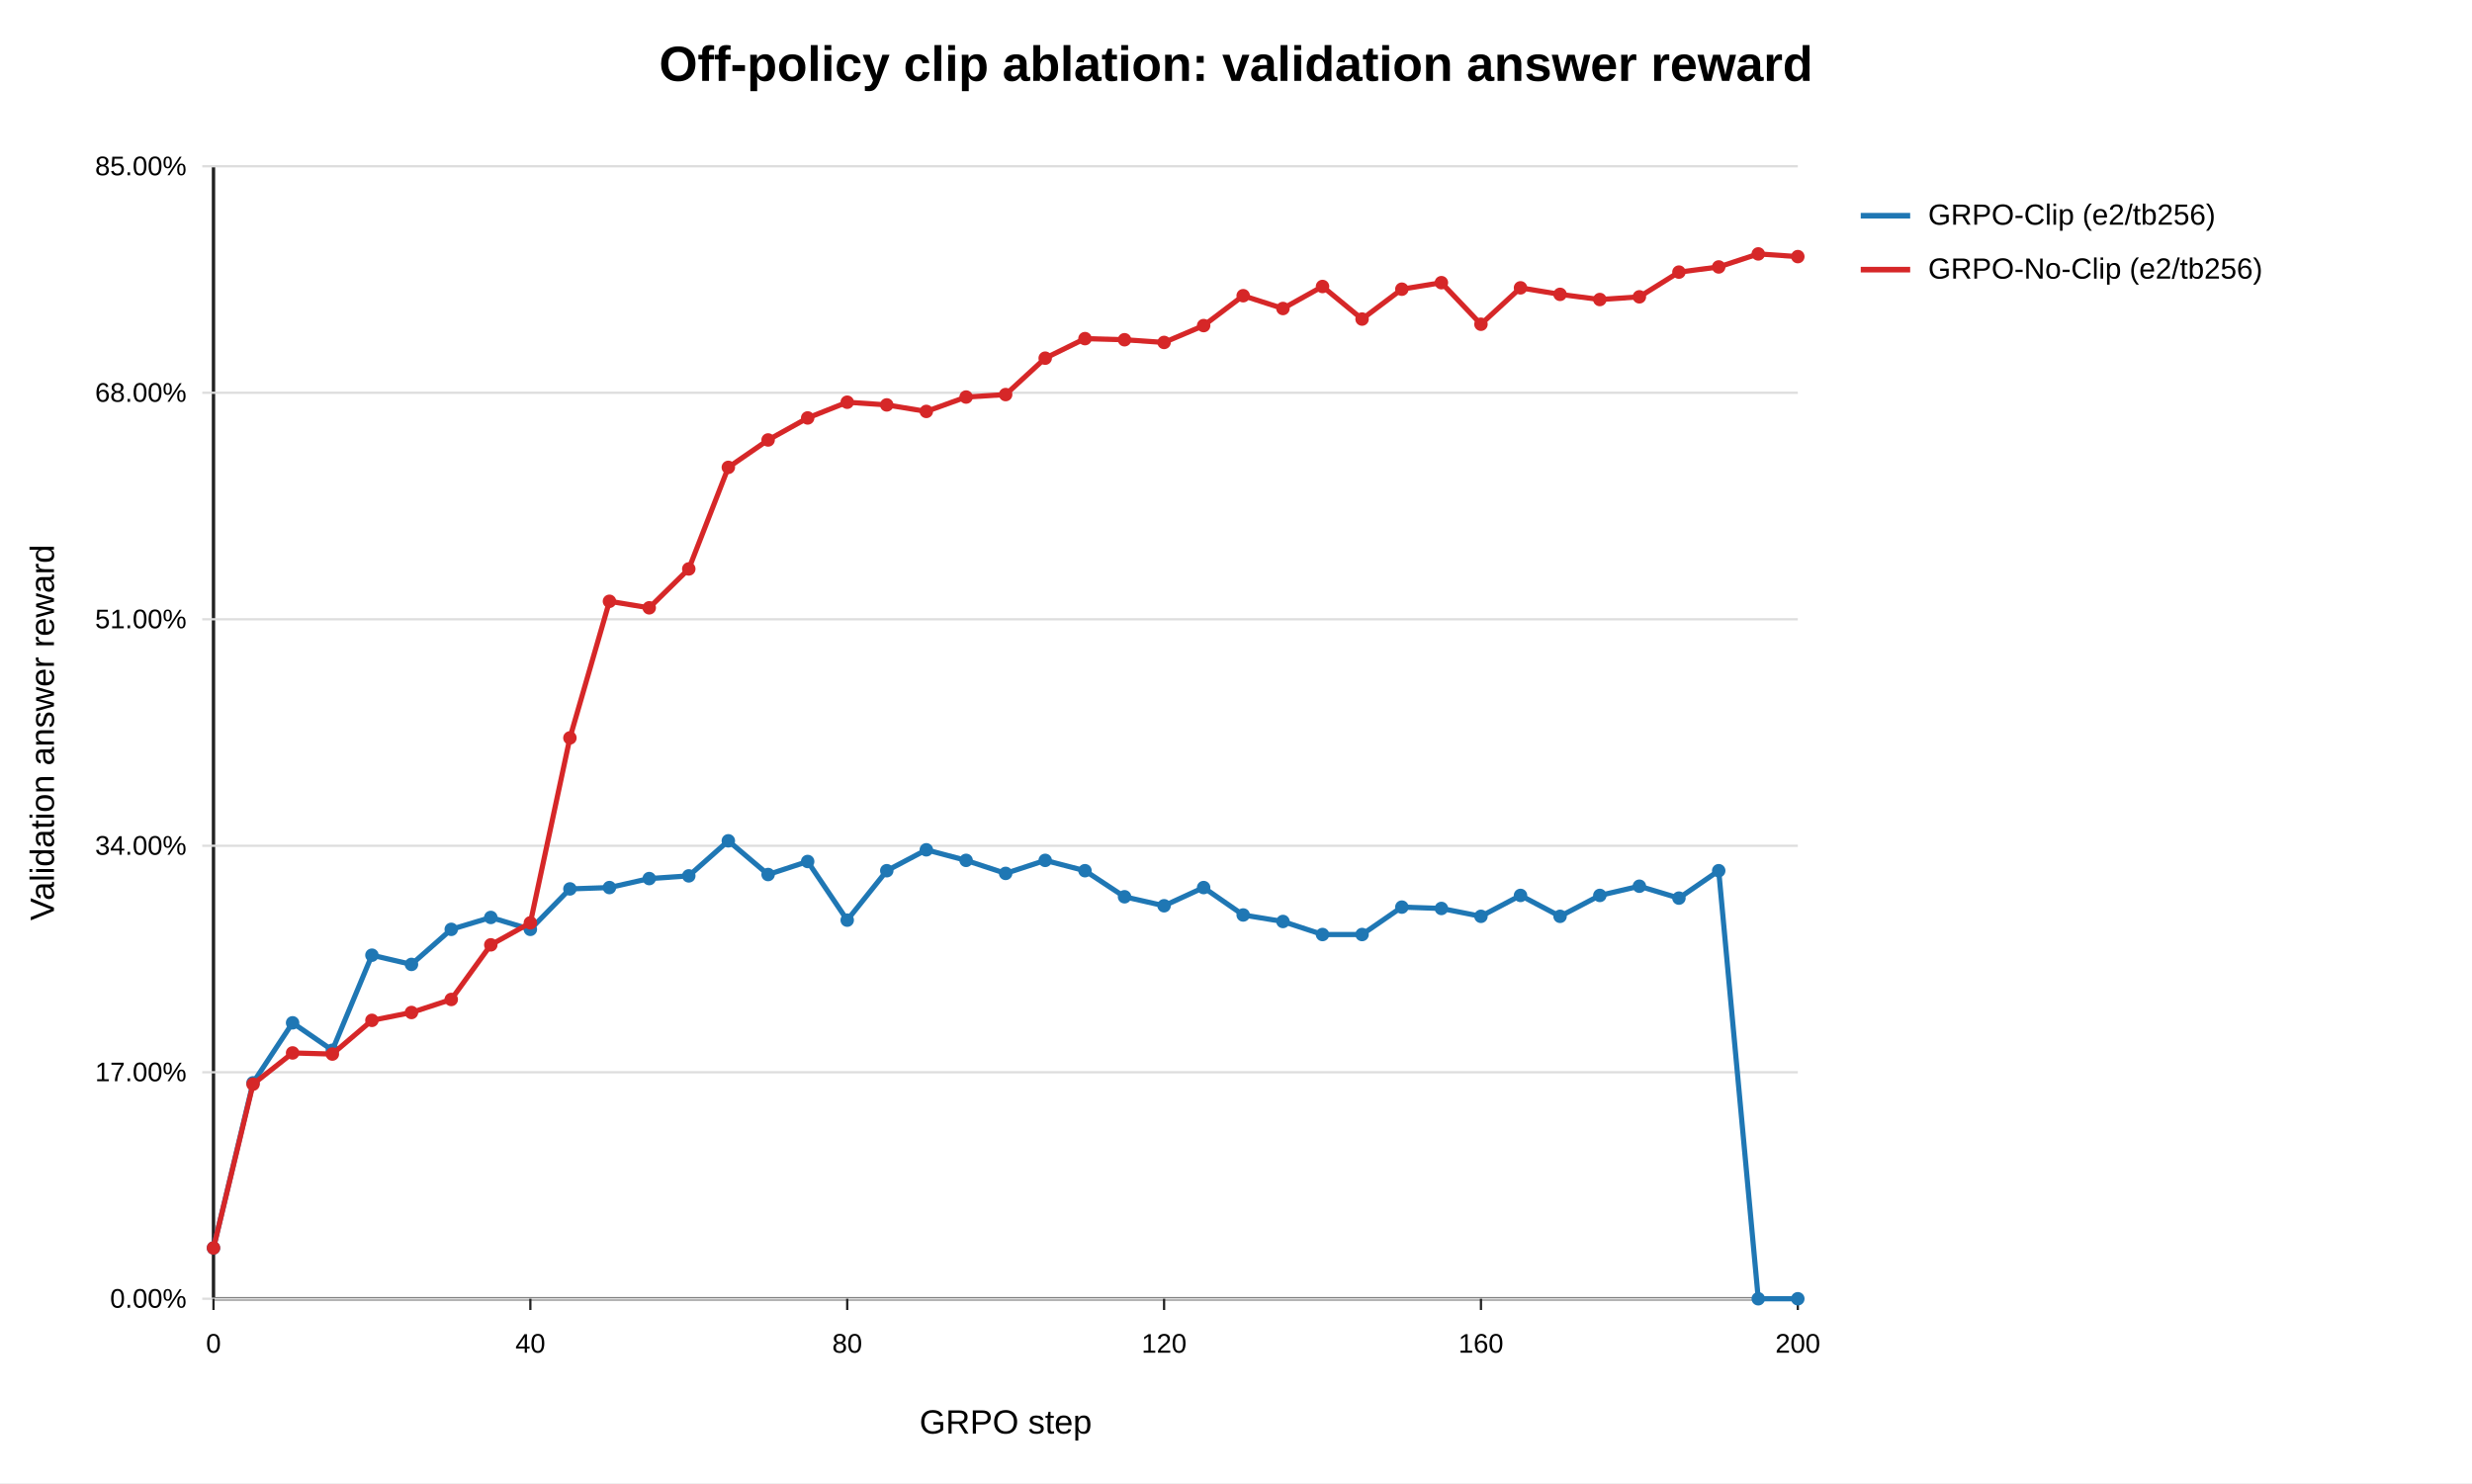
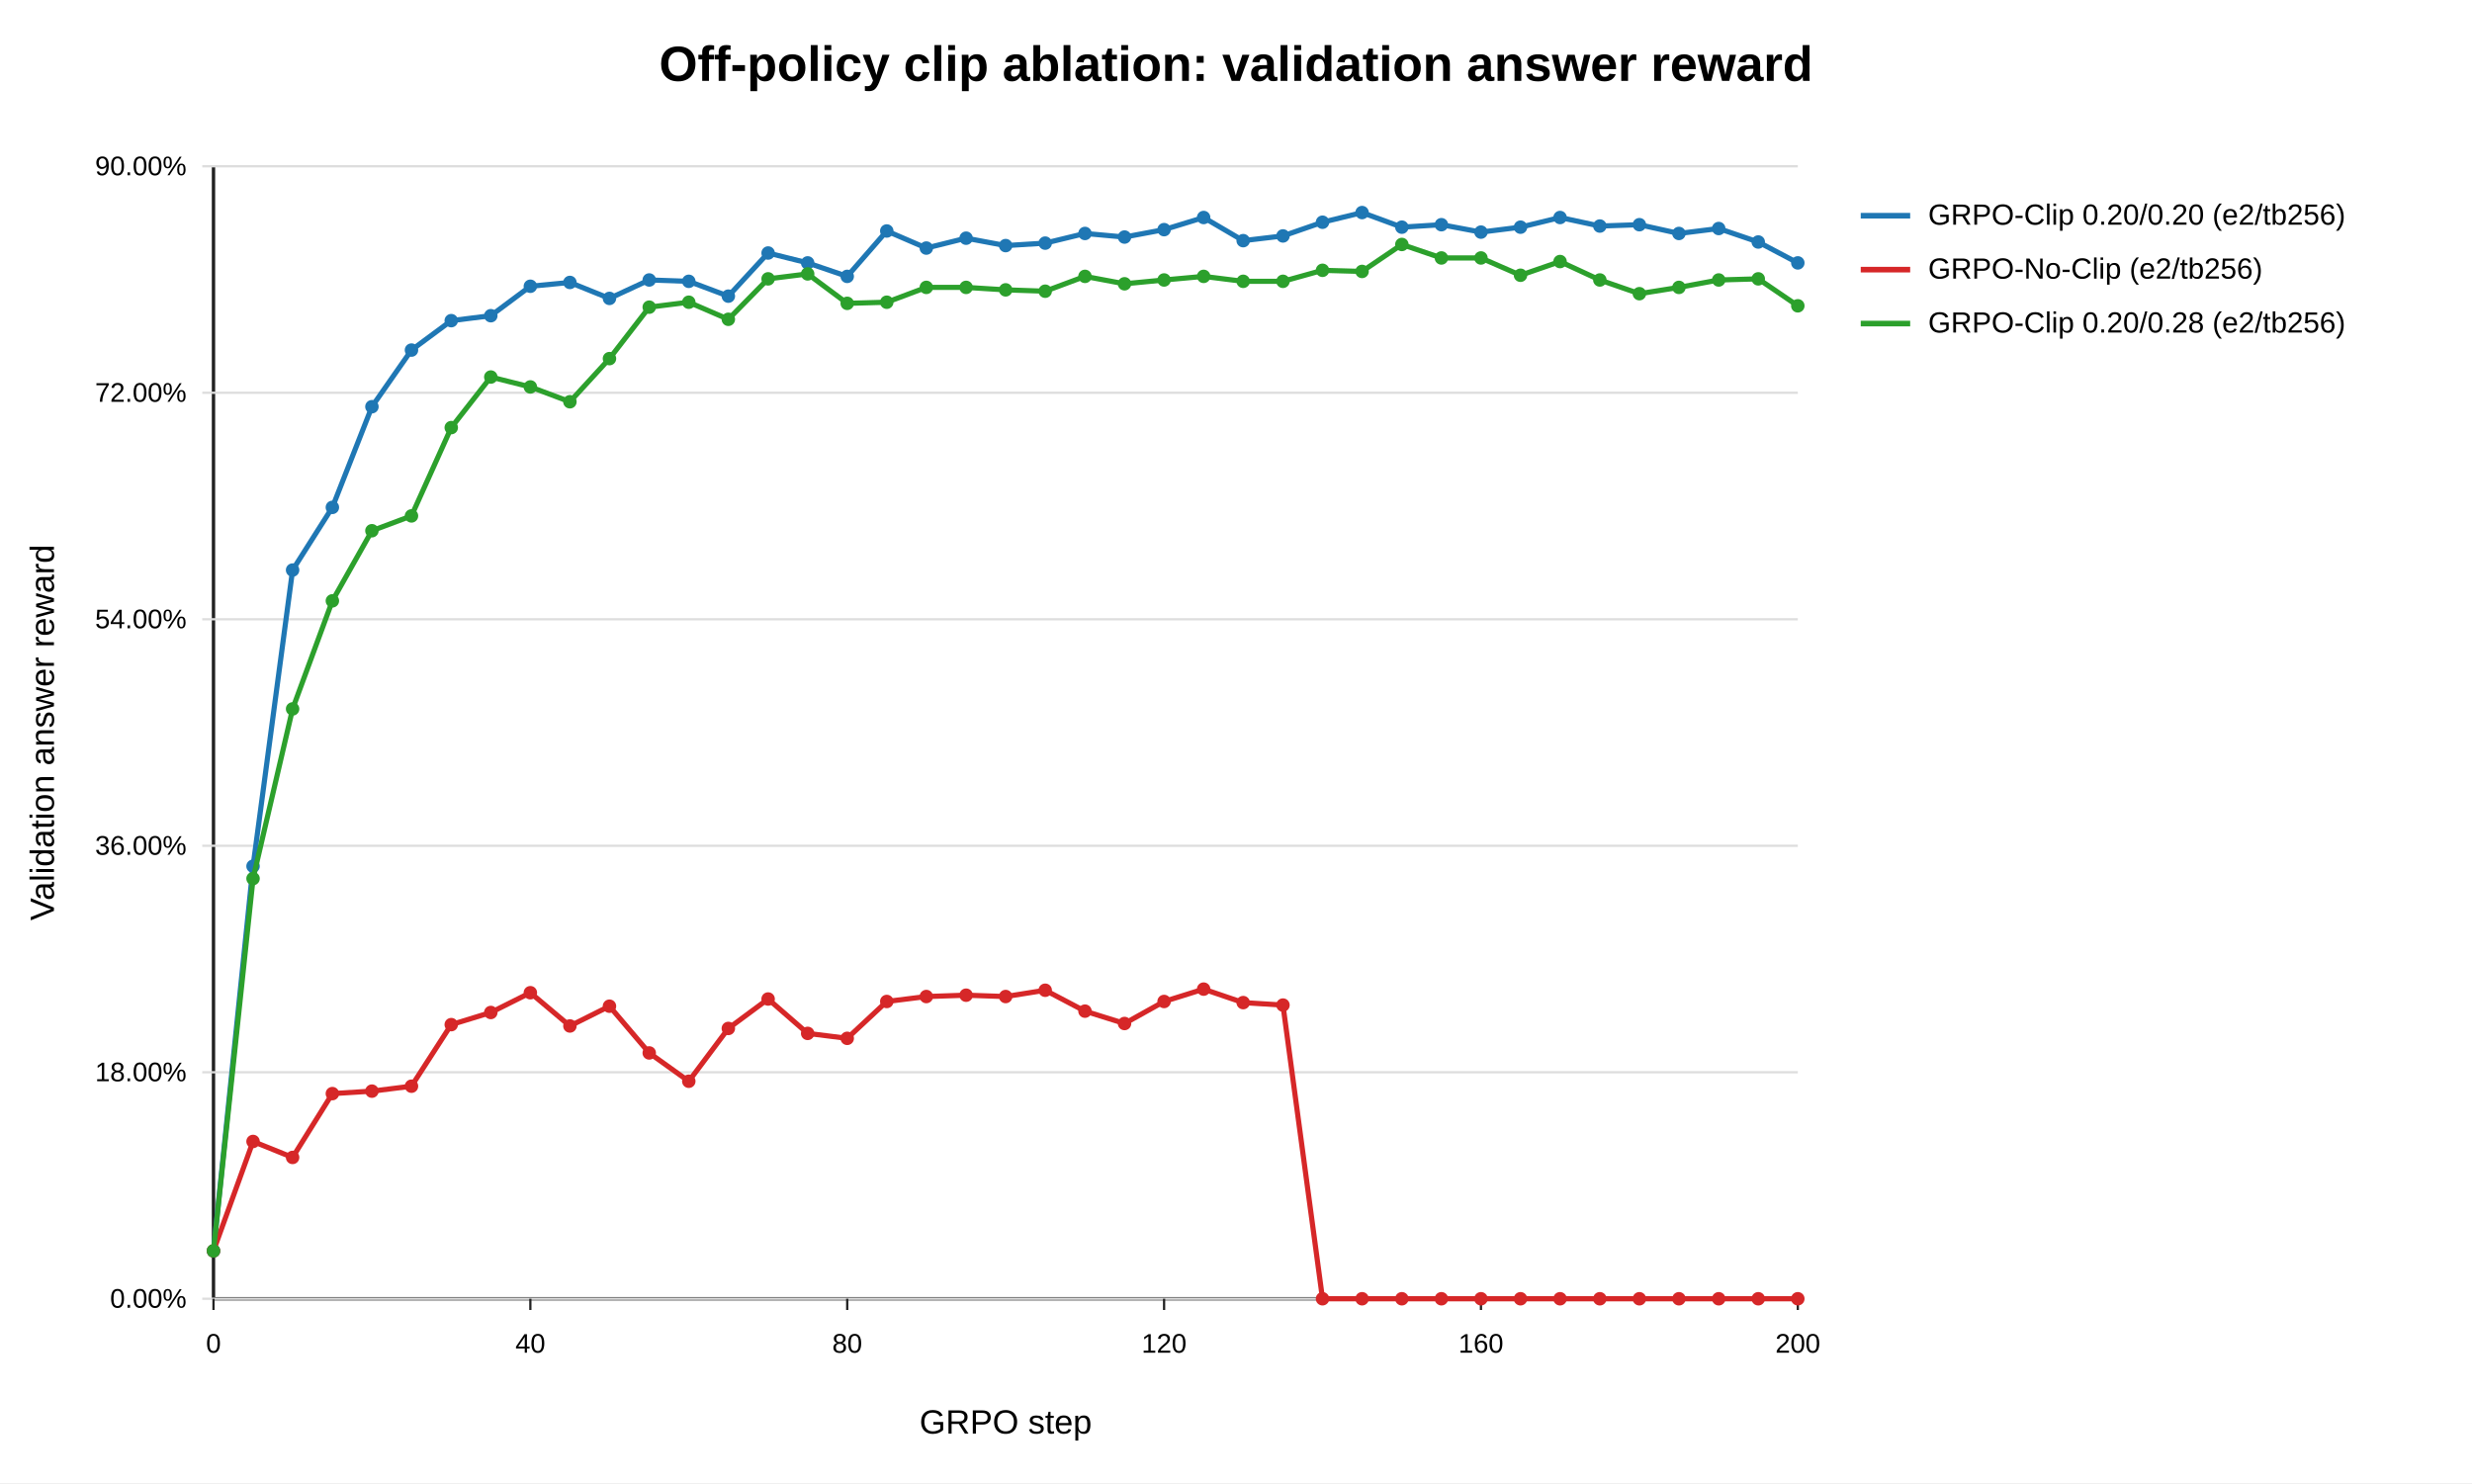
<svg xmlns="http://www.w3.org/2000/svg" width="1100" height="660" viewBox="0 0 1100 660">
  <rect width="100%" height="100%" fill="white" />
  <text x="550.0" y="36" text-anchor="middle" font-family="Arial" font-size="22" font-weight="700">Off-policy clip ablation: validation answer reward</text>
  <line x1="95" y1="578" x2="800" y2="578" stroke="#222" stroke-width="1.5" />
  <line x1="95" y1="74" x2="95" y2="578" stroke="#222" stroke-width="1.5" />
  <line x1="90" y1="578.0" x2="800" y2="578.0" stroke="#ddd" stroke-width="1" />
  <text x="83" y="582.0" text-anchor="end" font-family="Arial" font-size="12">0.00%</text>
  <line x1="90" y1="477.2" x2="800" y2="477.2" stroke="#ddd" stroke-width="1" />
-   <text x="83" y="481.2" text-anchor="end" font-family="Arial" font-size="12">17.00%</text>
+   <text x="83" y="481.2" text-anchor="end" font-family="Arial" font-size="12">18.00%</text>
  <line x1="90" y1="376.4" x2="800" y2="376.4" stroke="#ddd" stroke-width="1" />
-   <text x="83" y="380.4" text-anchor="end" font-family="Arial" font-size="12">34.00%</text>
+   <text x="83" y="380.4" text-anchor="end" font-family="Arial" font-size="12">36.00%</text>
  <line x1="90" y1="275.6" x2="800" y2="275.6" stroke="#ddd" stroke-width="1" />
-   <text x="83" y="279.6" text-anchor="end" font-family="Arial" font-size="12">51.00%</text>
+   <text x="83" y="279.6" text-anchor="end" font-family="Arial" font-size="12">54.00%</text>
  <line x1="90" y1="174.8" x2="800" y2="174.8" stroke="#ddd" stroke-width="1" />
-   <text x="83" y="178.8" text-anchor="end" font-family="Arial" font-size="12">68.00%</text>
+   <text x="83" y="178.8" text-anchor="end" font-family="Arial" font-size="12">72.00%</text>
  <line x1="90" y1="74.0" x2="800" y2="74.0" stroke="#ddd" stroke-width="1" />
-   <text x="83" y="78.0" text-anchor="end" font-family="Arial" font-size="12">85.00%</text>
+   <text x="83" y="78.0" text-anchor="end" font-family="Arial" font-size="12">90.00%</text>
  <line x1="95.0" y1="578" x2="95.0" y2="583" stroke="#222" stroke-width="1" />
  <text x="95.0" y="602" text-anchor="middle" font-family="Arial" font-size="12">0</text>
  <line x1="236.0" y1="578" x2="236.0" y2="583" stroke="#222" stroke-width="1" />
  <text x="236.0" y="602" text-anchor="middle" font-family="Arial" font-size="12">40</text>
  <line x1="377.0" y1="578" x2="377.0" y2="583" stroke="#222" stroke-width="1" />
  <text x="377.0" y="602" text-anchor="middle" font-family="Arial" font-size="12">80</text>
  <line x1="518.0" y1="578" x2="518.0" y2="583" stroke="#222" stroke-width="1" />
  <text x="518.0" y="602" text-anchor="middle" font-family="Arial" font-size="12">120</text>
  <line x1="659.0" y1="578" x2="659.0" y2="583" stroke="#222" stroke-width="1" />
  <text x="659.0" y="602" text-anchor="middle" font-family="Arial" font-size="12">160</text>
  <line x1="800.0" y1="578" x2="800.0" y2="583" stroke="#222" stroke-width="1" />
  <text x="800.0" y="602" text-anchor="middle" font-family="Arial" font-size="12">200</text>
-   <polyline fill="none" stroke="#1f77b4" stroke-width="2.3" points="95.0,555.4 112.6,481.9 130.2,455.2 147.9,467.4 165.5,425.1 183.1,429.2 200.8,413.6 218.4,408.3 236.0,413.6 253.6,395.6 271.2,395.0 288.9,391.0 306.5,389.8 324.1,374.2 341.8,389.2 359.4,383.4 377.0,409.5 394.6,387.5 412.2,378.2 429.9,382.9 447.5,388.7 465.1,382.9 482.8,387.5 500.4,399.1 518.0,403.1 535.6,395.0 553.2,407.2 570.9,410.1 588.5,415.9 606.1,415.9 623.8,403.7 641.4,404.3 659.0,407.8 676.6,398.5 694.2,407.8 711.9,398.5 729.5,394.4 747.1,399.7 764.8,387.5 782.4,578.0 800.0,578.0" />
-   <circle cx="95.0" cy="555.4" r="3" fill="#1f77b4" />
-   <circle cx="112.6" cy="481.9" r="3" fill="#1f77b4" />
-   <circle cx="130.2" cy="455.2" r="3" fill="#1f77b4" />
-   <circle cx="147.9" cy="467.4" r="3" fill="#1f77b4" />
-   <circle cx="165.5" cy="425.1" r="3" fill="#1f77b4" />
-   <circle cx="183.1" cy="429.2" r="3" fill="#1f77b4" />
-   <circle cx="200.8" cy="413.6" r="3" fill="#1f77b4" />
-   <circle cx="218.4" cy="408.3" r="3" fill="#1f77b4" />
-   <circle cx="236.0" cy="413.6" r="3" fill="#1f77b4" />
-   <circle cx="253.6" cy="395.6" r="3" fill="#1f77b4" />
-   <circle cx="271.2" cy="395.0" r="3" fill="#1f77b4" />
-   <circle cx="288.9" cy="391.0" r="3" fill="#1f77b4" />
-   <circle cx="306.5" cy="389.8" r="3" fill="#1f77b4" />
-   <circle cx="324.1" cy="374.2" r="3" fill="#1f77b4" />
-   <circle cx="341.8" cy="389.2" r="3" fill="#1f77b4" />
-   <circle cx="359.4" cy="383.4" r="3" fill="#1f77b4" />
-   <circle cx="377.0" cy="409.5" r="3" fill="#1f77b4" />
-   <circle cx="394.6" cy="387.5" r="3" fill="#1f77b4" />
-   <circle cx="412.2" cy="378.2" r="3" fill="#1f77b4" />
-   <circle cx="429.9" cy="382.9" r="3" fill="#1f77b4" />
-   <circle cx="447.5" cy="388.7" r="3" fill="#1f77b4" />
-   <circle cx="465.1" cy="382.9" r="3" fill="#1f77b4" />
-   <circle cx="482.8" cy="387.5" r="3" fill="#1f77b4" />
-   <circle cx="500.4" cy="399.1" r="3" fill="#1f77b4" />
-   <circle cx="518.0" cy="403.1" r="3" fill="#1f77b4" />
-   <circle cx="535.6" cy="395.0" r="3" fill="#1f77b4" />
-   <circle cx="553.2" cy="407.2" r="3" fill="#1f77b4" />
-   <circle cx="570.9" cy="410.1" r="3" fill="#1f77b4" />
-   <circle cx="588.5" cy="415.9" r="3" fill="#1f77b4" />
-   <circle cx="606.1" cy="415.9" r="3" fill="#1f77b4" />
-   <circle cx="623.8" cy="403.7" r="3" fill="#1f77b4" />
-   <circle cx="641.4" cy="404.3" r="3" fill="#1f77b4" />
-   <circle cx="659.0" cy="407.8" r="3" fill="#1f77b4" />
-   <circle cx="676.6" cy="398.5" r="3" fill="#1f77b4" />
-   <circle cx="694.2" cy="407.8" r="3" fill="#1f77b4" />
-   <circle cx="711.9" cy="398.5" r="3" fill="#1f77b4" />
-   <circle cx="729.5" cy="394.4" r="3" fill="#1f77b4" />
-   <circle cx="747.1" cy="399.7" r="3" fill="#1f77b4" />
-   <circle cx="764.8" cy="387.5" r="3" fill="#1f77b4" />
-   <circle cx="782.4" cy="578.0" r="3" fill="#1f77b4" />
-   <circle cx="800.0" cy="578.0" r="3" fill="#1f77b4" />
+   <polyline fill="none" stroke="#1f77b4" stroke-width="2.3" points="95.0,556.7 112.6,385.5 130.2,253.7 147.9,225.8 165.5,181.0 183.1,155.8 200.8,142.7 218.4,140.5 236.0,127.4 253.6,125.7 271.2,132.8 288.9,124.6 306.5,125.2 324.1,131.8 341.8,112.6 359.4,117.0 377.0,123.0 394.6,102.8 412.2,110.4 429.9,106.0 447.5,109.3 465.1,108.2 482.8,103.9 500.4,105.5 518.0,102.2 535.6,96.8 553.2,107.1 570.9,105.0 588.5,98.9 606.1,94.6 623.8,101.1 641.4,100.0 659.0,103.3 676.6,101.1 694.2,96.8 711.9,100.6 729.5,100.0 747.1,103.9 764.8,101.7 782.4,107.7 800.0,117.0" />
+   <circle cx="95.0" cy="556.7" r="3" fill="#1f77b4" />
+   <circle cx="112.6" cy="385.5" r="3" fill="#1f77b4" />
+   <circle cx="130.2" cy="253.7" r="3" fill="#1f77b4" />
+   <circle cx="147.9" cy="225.8" r="3" fill="#1f77b4" />
+   <circle cx="165.5" cy="181.0" r="3" fill="#1f77b4" />
+   <circle cx="183.1" cy="155.8" r="3" fill="#1f77b4" />
+   <circle cx="200.8" cy="142.7" r="3" fill="#1f77b4" />
+   <circle cx="218.4" cy="140.5" r="3" fill="#1f77b4" />
+   <circle cx="236.0" cy="127.4" r="3" fill="#1f77b4" />
+   <circle cx="253.6" cy="125.7" r="3" fill="#1f77b4" />
+   <circle cx="271.2" cy="132.8" r="3" fill="#1f77b4" />
+   <circle cx="288.9" cy="124.6" r="3" fill="#1f77b4" />
+   <circle cx="306.5" cy="125.2" r="3" fill="#1f77b4" />
+   <circle cx="324.1" cy="131.8" r="3" fill="#1f77b4" />
+   <circle cx="341.8" cy="112.6" r="3" fill="#1f77b4" />
+   <circle cx="359.4" cy="117.0" r="3" fill="#1f77b4" />
+   <circle cx="377.0" cy="123.0" r="3" fill="#1f77b4" />
+   <circle cx="394.6" cy="102.8" r="3" fill="#1f77b4" />
+   <circle cx="412.2" cy="110.4" r="3" fill="#1f77b4" />
+   <circle cx="429.9" cy="106.0" r="3" fill="#1f77b4" />
+   <circle cx="447.5" cy="109.3" r="3" fill="#1f77b4" />
+   <circle cx="465.1" cy="108.2" r="3" fill="#1f77b4" />
+   <circle cx="482.8" cy="103.9" r="3" fill="#1f77b4" />
+   <circle cx="500.4" cy="105.5" r="3" fill="#1f77b4" />
+   <circle cx="518.0" cy="102.2" r="3" fill="#1f77b4" />
+   <circle cx="535.6" cy="96.8" r="3" fill="#1f77b4" />
+   <circle cx="553.2" cy="107.1" r="3" fill="#1f77b4" />
+   <circle cx="570.9" cy="105.0" r="3" fill="#1f77b4" />
+   <circle cx="588.5" cy="98.9" r="3" fill="#1f77b4" />
+   <circle cx="606.1" cy="94.6" r="3" fill="#1f77b4" />
+   <circle cx="623.8" cy="101.1" r="3" fill="#1f77b4" />
+   <circle cx="641.4" cy="100.0" r="3" fill="#1f77b4" />
+   <circle cx="659.0" cy="103.3" r="3" fill="#1f77b4" />
+   <circle cx="676.6" cy="101.1" r="3" fill="#1f77b4" />
+   <circle cx="694.2" cy="96.8" r="3" fill="#1f77b4" />
+   <circle cx="711.9" cy="100.6" r="3" fill="#1f77b4" />
+   <circle cx="729.5" cy="100.0" r="3" fill="#1f77b4" />
+   <circle cx="747.1" cy="103.9" r="3" fill="#1f77b4" />
+   <circle cx="764.8" cy="101.7" r="3" fill="#1f77b4" />
+   <circle cx="782.4" cy="107.7" r="3" fill="#1f77b4" />
+   <circle cx="800.0" cy="117.0" r="3" fill="#1f77b4" />
  <line x1="828" y1="96" x2="850" y2="96" stroke="#1f77b4" stroke-width="2.5" />
-   <text x="858" y="100" font-family="Arial" font-size="13">GRPO-Clip (e2/tb256)</text>
-   <polyline fill="none" stroke="#d62728" stroke-width="2.3" points="95.0,555.4 112.6,482.5 130.2,468.6 147.9,469.1 165.5,454.1 183.1,450.6 200.8,444.8 218.4,420.5 236.0,410.7 253.6,328.4 271.2,267.6 288.9,270.5 306.5,253.2 324.1,208.0 341.8,195.8 359.4,186.0 377.0,179.0 394.6,180.2 412.2,183.1 429.9,176.7 447.5,175.6 465.1,159.4 482.8,150.7 500.4,151.2 518.0,152.4 535.6,144.9 553.2,131.6 570.9,137.3 588.5,127.5 606.1,142.0 623.8,128.7 641.4,125.8 659.0,144.3 676.6,128.1 694.2,131.0 711.9,133.3 729.5,132.1 747.1,121.1 764.8,118.8 782.4,113.0 800.0,114.2" />
-   <circle cx="95.0" cy="555.4" r="3" fill="#d62728" />
-   <circle cx="112.6" cy="482.5" r="3" fill="#d62728" />
-   <circle cx="130.2" cy="468.6" r="3" fill="#d62728" />
-   <circle cx="147.9" cy="469.1" r="3" fill="#d62728" />
-   <circle cx="165.5" cy="454.1" r="3" fill="#d62728" />
-   <circle cx="183.1" cy="450.6" r="3" fill="#d62728" />
-   <circle cx="200.8" cy="444.8" r="3" fill="#d62728" />
-   <circle cx="218.4" cy="420.5" r="3" fill="#d62728" />
-   <circle cx="236.0" cy="410.7" r="3" fill="#d62728" />
-   <circle cx="253.6" cy="328.4" r="3" fill="#d62728" />
-   <circle cx="271.2" cy="267.6" r="3" fill="#d62728" />
-   <circle cx="288.9" cy="270.5" r="3" fill="#d62728" />
-   <circle cx="306.5" cy="253.2" r="3" fill="#d62728" />
-   <circle cx="324.1" cy="208.0" r="3" fill="#d62728" />
-   <circle cx="341.8" cy="195.8" r="3" fill="#d62728" />
-   <circle cx="359.4" cy="186.0" r="3" fill="#d62728" />
-   <circle cx="377.0" cy="179.0" r="3" fill="#d62728" />
-   <circle cx="394.6" cy="180.2" r="3" fill="#d62728" />
-   <circle cx="412.2" cy="183.1" r="3" fill="#d62728" />
-   <circle cx="429.9" cy="176.7" r="3" fill="#d62728" />
-   <circle cx="447.5" cy="175.6" r="3" fill="#d62728" />
-   <circle cx="465.1" cy="159.4" r="3" fill="#d62728" />
-   <circle cx="482.8" cy="150.7" r="3" fill="#d62728" />
-   <circle cx="500.4" cy="151.2" r="3" fill="#d62728" />
-   <circle cx="518.0" cy="152.4" r="3" fill="#d62728" />
-   <circle cx="535.6" cy="144.9" r="3" fill="#d62728" />
-   <circle cx="553.2" cy="131.6" r="3" fill="#d62728" />
-   <circle cx="570.9" cy="137.3" r="3" fill="#d62728" />
-   <circle cx="588.5" cy="127.5" r="3" fill="#d62728" />
-   <circle cx="606.1" cy="142.0" r="3" fill="#d62728" />
-   <circle cx="623.8" cy="128.7" r="3" fill="#d62728" />
-   <circle cx="641.4" cy="125.8" r="3" fill="#d62728" />
-   <circle cx="659.0" cy="144.3" r="3" fill="#d62728" />
-   <circle cx="676.6" cy="128.1" r="3" fill="#d62728" />
-   <circle cx="694.2" cy="131.0" r="3" fill="#d62728" />
-   <circle cx="711.9" cy="133.3" r="3" fill="#d62728" />
-   <circle cx="729.5" cy="132.1" r="3" fill="#d62728" />
-   <circle cx="747.1" cy="121.1" r="3" fill="#d62728" />
-   <circle cx="764.8" cy="118.8" r="3" fill="#d62728" />
-   <circle cx="782.4" cy="113.0" r="3" fill="#d62728" />
-   <circle cx="800.0" cy="114.2" r="3" fill="#d62728" />
+   <text x="858" y="100" font-family="Arial" font-size="13">GRPO-Clip 0.20/0.20 (e2/tb256)</text>
+   <polyline fill="none" stroke="#d62728" stroke-width="2.3" points="95.0,556.7 112.6,508.0 130.2,515.1 147.9,486.7 165.5,485.6 183.1,483.4 200.8,456.0 218.4,450.6 236.0,441.8 253.6,456.6 271.2,447.8 288.9,468.6 306.5,481.2 324.1,457.7 341.8,444.6 359.4,459.9 377.0,462.1 394.6,445.7 412.2,443.5 429.9,442.9 447.5,443.5 465.1,440.7 482.8,450.0 500.4,455.5 518.0,445.7 535.6,440.2 553.2,446.2 570.9,447.3 588.5,578.0 606.1,578.0 623.8,578.0 641.4,578.0 659.0,578.0 676.6,578.0 694.2,578.0 711.9,578.0 729.5,578.0 747.1,578.0 764.8,578.0 782.4,578.0 800.0,578.0" />
+   <circle cx="95.0" cy="556.7" r="3" fill="#d62728" />
+   <circle cx="112.6" cy="508.0" r="3" fill="#d62728" />
+   <circle cx="130.2" cy="515.1" r="3" fill="#d62728" />
+   <circle cx="147.9" cy="486.7" r="3" fill="#d62728" />
+   <circle cx="165.5" cy="485.6" r="3" fill="#d62728" />
+   <circle cx="183.1" cy="483.4" r="3" fill="#d62728" />
+   <circle cx="200.8" cy="456.0" r="3" fill="#d62728" />
+   <circle cx="218.4" cy="450.6" r="3" fill="#d62728" />
+   <circle cx="236.0" cy="441.8" r="3" fill="#d62728" />
+   <circle cx="253.6" cy="456.6" r="3" fill="#d62728" />
+   <circle cx="271.2" cy="447.8" r="3" fill="#d62728" />
+   <circle cx="288.9" cy="468.6" r="3" fill="#d62728" />
+   <circle cx="306.5" cy="481.2" r="3" fill="#d62728" />
+   <circle cx="324.1" cy="457.7" r="3" fill="#d62728" />
+   <circle cx="341.8" cy="444.6" r="3" fill="#d62728" />
+   <circle cx="359.4" cy="459.9" r="3" fill="#d62728" />
+   <circle cx="377.0" cy="462.1" r="3" fill="#d62728" />
+   <circle cx="394.6" cy="445.7" r="3" fill="#d62728" />
+   <circle cx="412.2" cy="443.5" r="3" fill="#d62728" />
+   <circle cx="429.9" cy="442.9" r="3" fill="#d62728" />
+   <circle cx="447.5" cy="443.5" r="3" fill="#d62728" />
+   <circle cx="465.1" cy="440.7" r="3" fill="#d62728" />
+   <circle cx="482.8" cy="450.0" r="3" fill="#d62728" />
+   <circle cx="500.4" cy="455.5" r="3" fill="#d62728" />
+   <circle cx="518.0" cy="445.7" r="3" fill="#d62728" />
+   <circle cx="535.6" cy="440.2" r="3" fill="#d62728" />
+   <circle cx="553.2" cy="446.2" r="3" fill="#d62728" />
+   <circle cx="570.9" cy="447.3" r="3" fill="#d62728" />
+   <circle cx="588.5" cy="578.0" r="3" fill="#d62728" />
+   <circle cx="606.1" cy="578.0" r="3" fill="#d62728" />
+   <circle cx="623.8" cy="578.0" r="3" fill="#d62728" />
+   <circle cx="641.4" cy="578.0" r="3" fill="#d62728" />
+   <circle cx="659.0" cy="578.0" r="3" fill="#d62728" />
+   <circle cx="676.6" cy="578.0" r="3" fill="#d62728" />
+   <circle cx="694.2" cy="578.0" r="3" fill="#d62728" />
+   <circle cx="711.9" cy="578.0" r="3" fill="#d62728" />
+   <circle cx="729.5" cy="578.0" r="3" fill="#d62728" />
+   <circle cx="747.1" cy="578.0" r="3" fill="#d62728" />
+   <circle cx="764.8" cy="578.0" r="3" fill="#d62728" />
+   <circle cx="782.4" cy="578.0" r="3" fill="#d62728" />
+   <circle cx="800.0" cy="578.0" r="3" fill="#d62728" />
  <line x1="828" y1="120" x2="850" y2="120" stroke="#d62728" stroke-width="2.5" />
  <text x="858" y="124" font-family="Arial" font-size="13">GRPO-No-Clip (e2/tb256)</text>
+   <polyline fill="none" stroke="#2ca02c" stroke-width="2.3" points="95.0,556.7 112.6,391.0 130.2,315.5 147.9,267.4 165.5,236.2 183.1,229.6 200.8,190.3 218.4,167.8 236.0,172.2 253.6,178.8 271.2,159.6 288.9,136.7 306.5,134.5 324.1,142.1 341.8,124.1 359.4,121.9 377.0,135.0 394.6,134.5 412.2,127.9 429.9,127.9 447.5,129.0 465.1,129.6 482.8,123.0 500.4,126.3 518.0,124.6 535.6,123.0 553.2,125.2 570.9,125.2 588.5,120.3 606.1,120.8 623.8,108.8 641.4,114.8 659.0,114.8 676.6,122.5 694.2,116.4 711.9,124.6 729.5,130.7 747.1,127.9 764.8,124.6 782.4,124.1 800.0,136.1" />
+   <circle cx="95.0" cy="556.7" r="3" fill="#2ca02c" />
+   <circle cx="112.6" cy="391.0" r="3" fill="#2ca02c" />
+   <circle cx="130.2" cy="315.5" r="3" fill="#2ca02c" />
+   <circle cx="147.9" cy="267.4" r="3" fill="#2ca02c" />
+   <circle cx="165.5" cy="236.2" r="3" fill="#2ca02c" />
+   <circle cx="183.1" cy="229.6" r="3" fill="#2ca02c" />
+   <circle cx="200.8" cy="190.3" r="3" fill="#2ca02c" />
+   <circle cx="218.4" cy="167.8" r="3" fill="#2ca02c" />
+   <circle cx="236.0" cy="172.2" r="3" fill="#2ca02c" />
+   <circle cx="253.6" cy="178.8" r="3" fill="#2ca02c" />
+   <circle cx="271.2" cy="159.6" r="3" fill="#2ca02c" />
+   <circle cx="288.9" cy="136.7" r="3" fill="#2ca02c" />
+   <circle cx="306.5" cy="134.5" r="3" fill="#2ca02c" />
+   <circle cx="324.1" cy="142.1" r="3" fill="#2ca02c" />
+   <circle cx="341.8" cy="124.1" r="3" fill="#2ca02c" />
+   <circle cx="359.4" cy="121.9" r="3" fill="#2ca02c" />
+   <circle cx="377.0" cy="135.0" r="3" fill="#2ca02c" />
+   <circle cx="394.6" cy="134.5" r="3" fill="#2ca02c" />
+   <circle cx="412.2" cy="127.9" r="3" fill="#2ca02c" />
+   <circle cx="429.9" cy="127.9" r="3" fill="#2ca02c" />
+   <circle cx="447.5" cy="129.0" r="3" fill="#2ca02c" />
+   <circle cx="465.1" cy="129.6" r="3" fill="#2ca02c" />
+   <circle cx="482.8" cy="123.0" r="3" fill="#2ca02c" />
+   <circle cx="500.4" cy="126.3" r="3" fill="#2ca02c" />
+   <circle cx="518.0" cy="124.6" r="3" fill="#2ca02c" />
+   <circle cx="535.6" cy="123.0" r="3" fill="#2ca02c" />
+   <circle cx="553.2" cy="125.2" r="3" fill="#2ca02c" />
+   <circle cx="570.9" cy="125.2" r="3" fill="#2ca02c" />
+   <circle cx="588.5" cy="120.3" r="3" fill="#2ca02c" />
+   <circle cx="606.1" cy="120.8" r="3" fill="#2ca02c" />
+   <circle cx="623.8" cy="108.8" r="3" fill="#2ca02c" />
+   <circle cx="641.4" cy="114.8" r="3" fill="#2ca02c" />
+   <circle cx="659.0" cy="114.8" r="3" fill="#2ca02c" />
+   <circle cx="676.6" cy="122.5" r="3" fill="#2ca02c" />
+   <circle cx="694.2" cy="116.4" r="3" fill="#2ca02c" />
+   <circle cx="711.9" cy="124.6" r="3" fill="#2ca02c" />
+   <circle cx="729.5" cy="130.7" r="3" fill="#2ca02c" />
+   <circle cx="747.1" cy="127.9" r="3" fill="#2ca02c" />
+   <circle cx="764.8" cy="124.6" r="3" fill="#2ca02c" />
+   <circle cx="782.4" cy="124.1" r="3" fill="#2ca02c" />
+   <circle cx="800.0" cy="136.1" r="3" fill="#2ca02c" />
+   <line x1="828" y1="144" x2="850" y2="144" stroke="#2ca02c" stroke-width="2.5" />
+   <text x="858" y="148" font-family="Arial" font-size="13">GRPO-Clip 0.20/0.28 (e2/tb256)</text>
  <text x="447.5" y="638" text-anchor="middle" font-family="Arial" font-size="15">GRPO step</text>
  <text x="24" y="326.0" text-anchor="middle" font-family="Arial" font-size="15" transform="rotate(-90 24 326.0)">Validation answer reward</text>
</svg>
